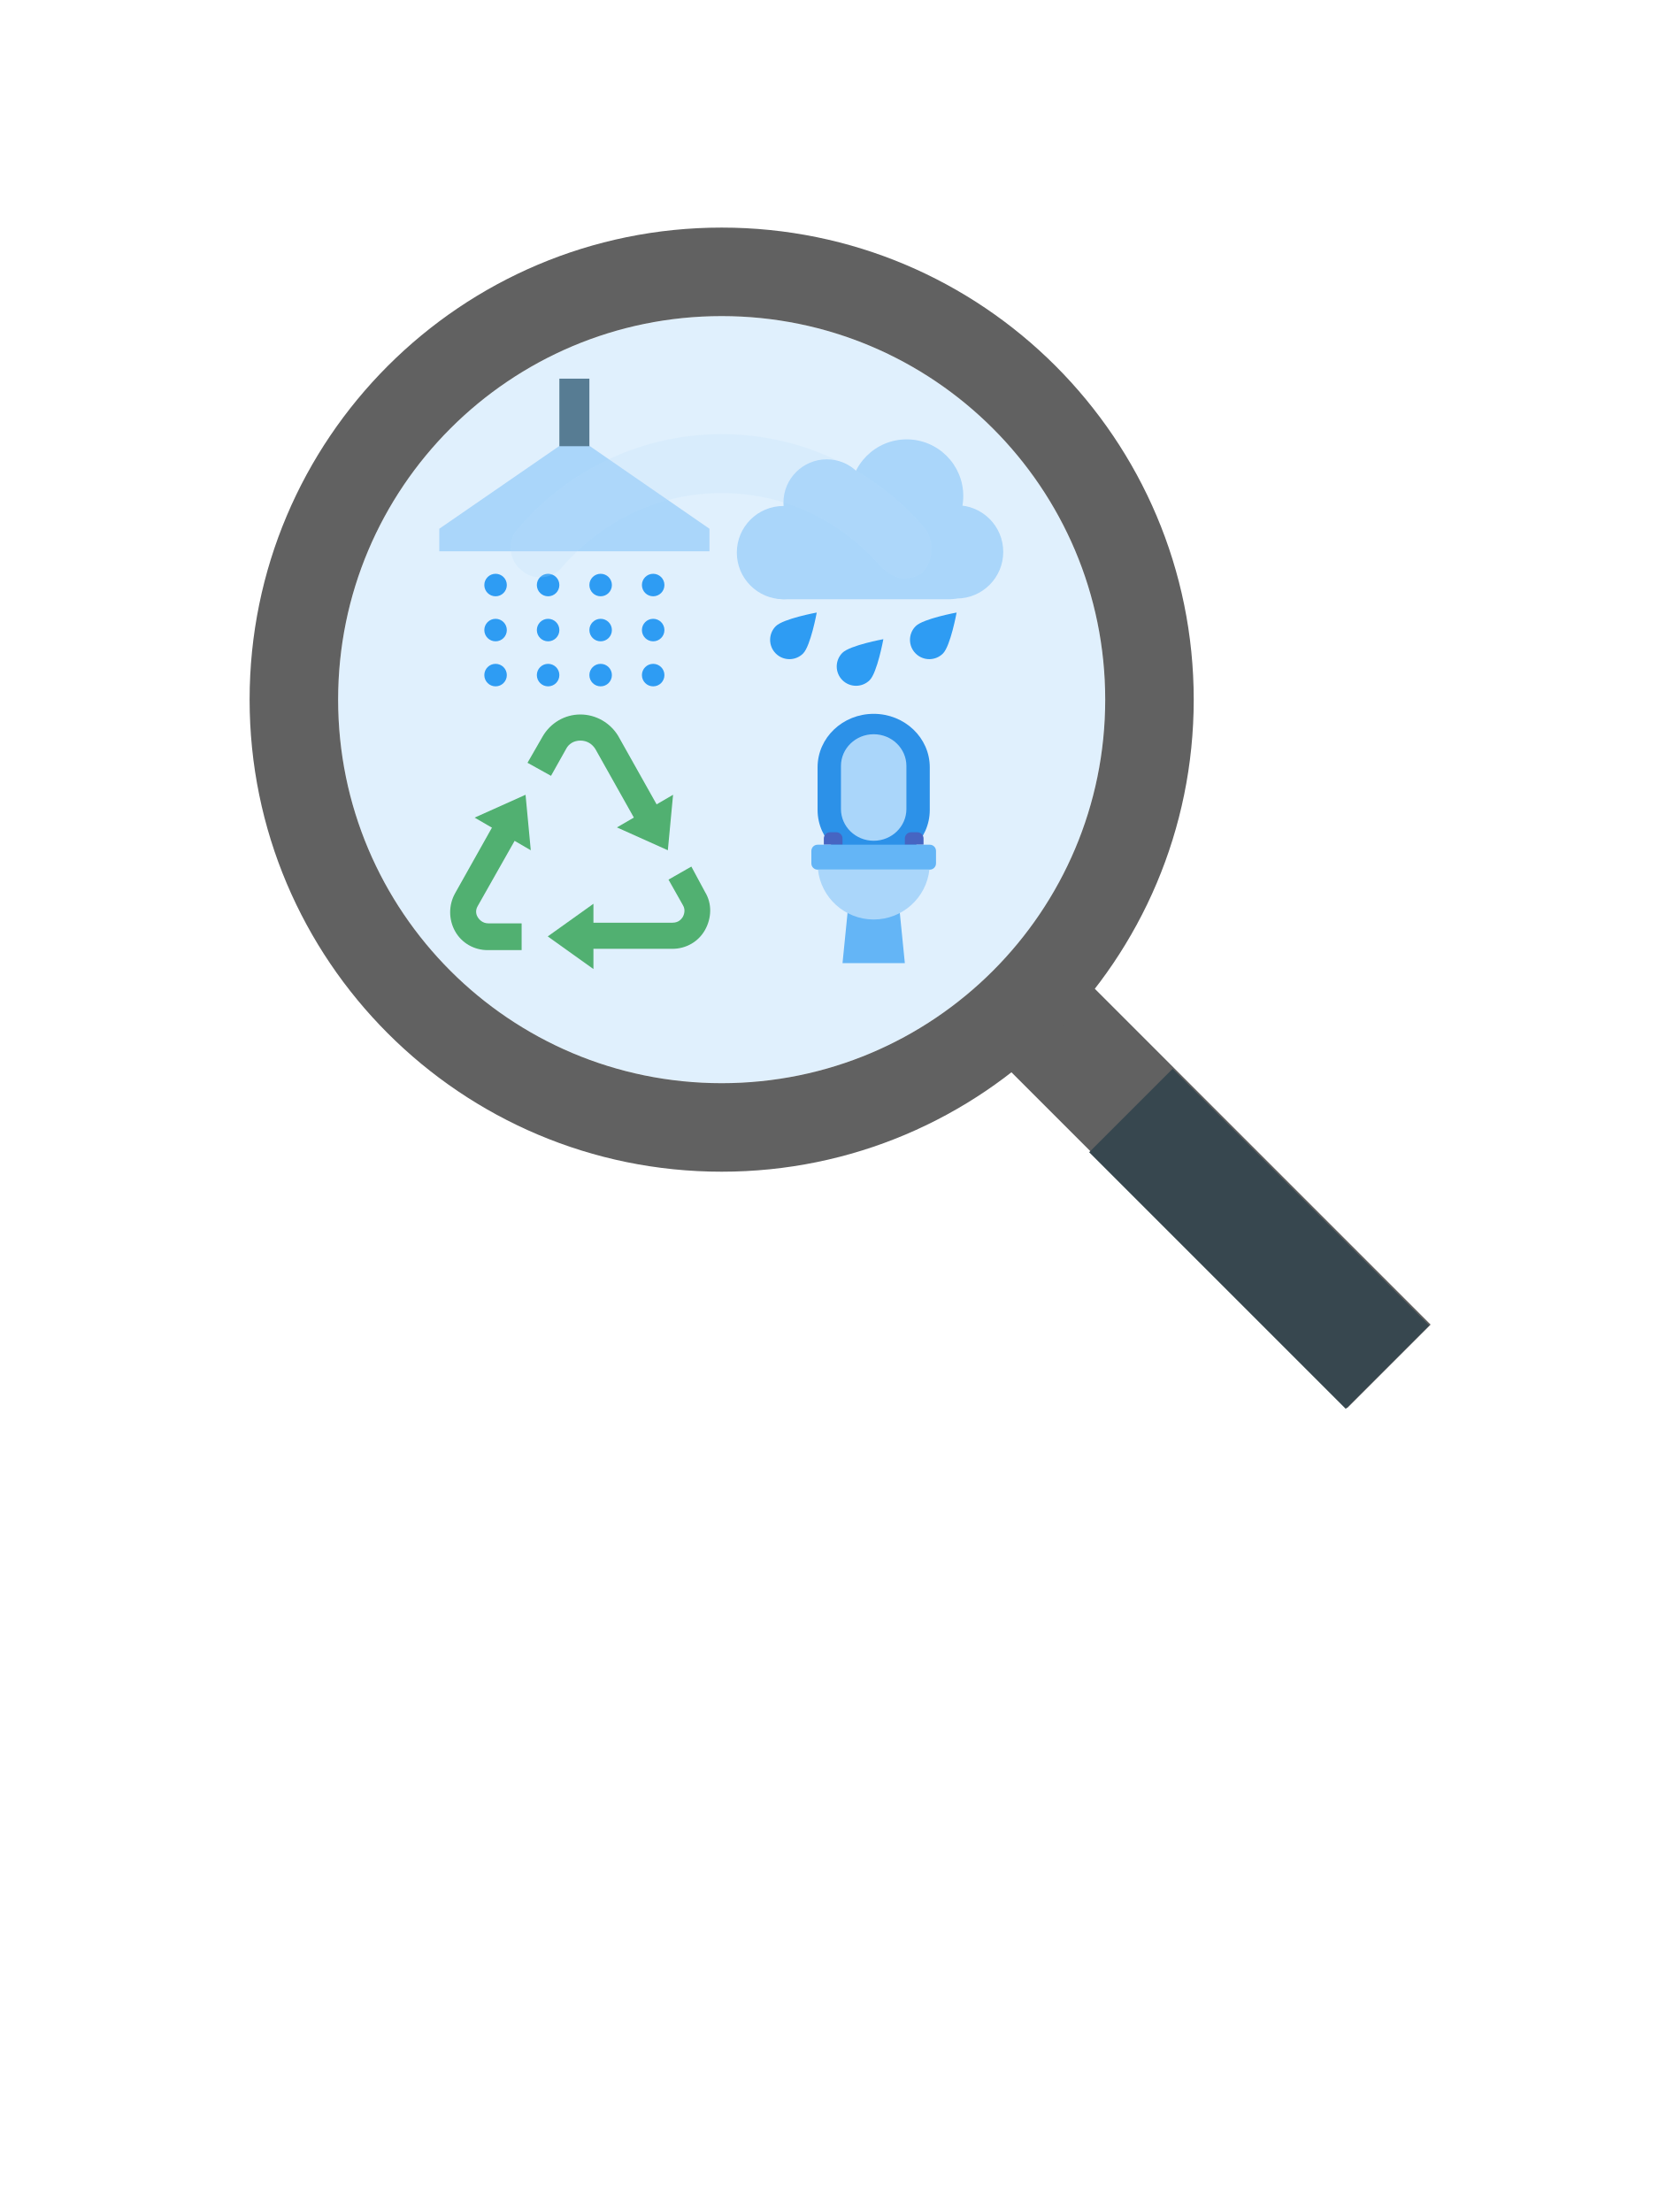
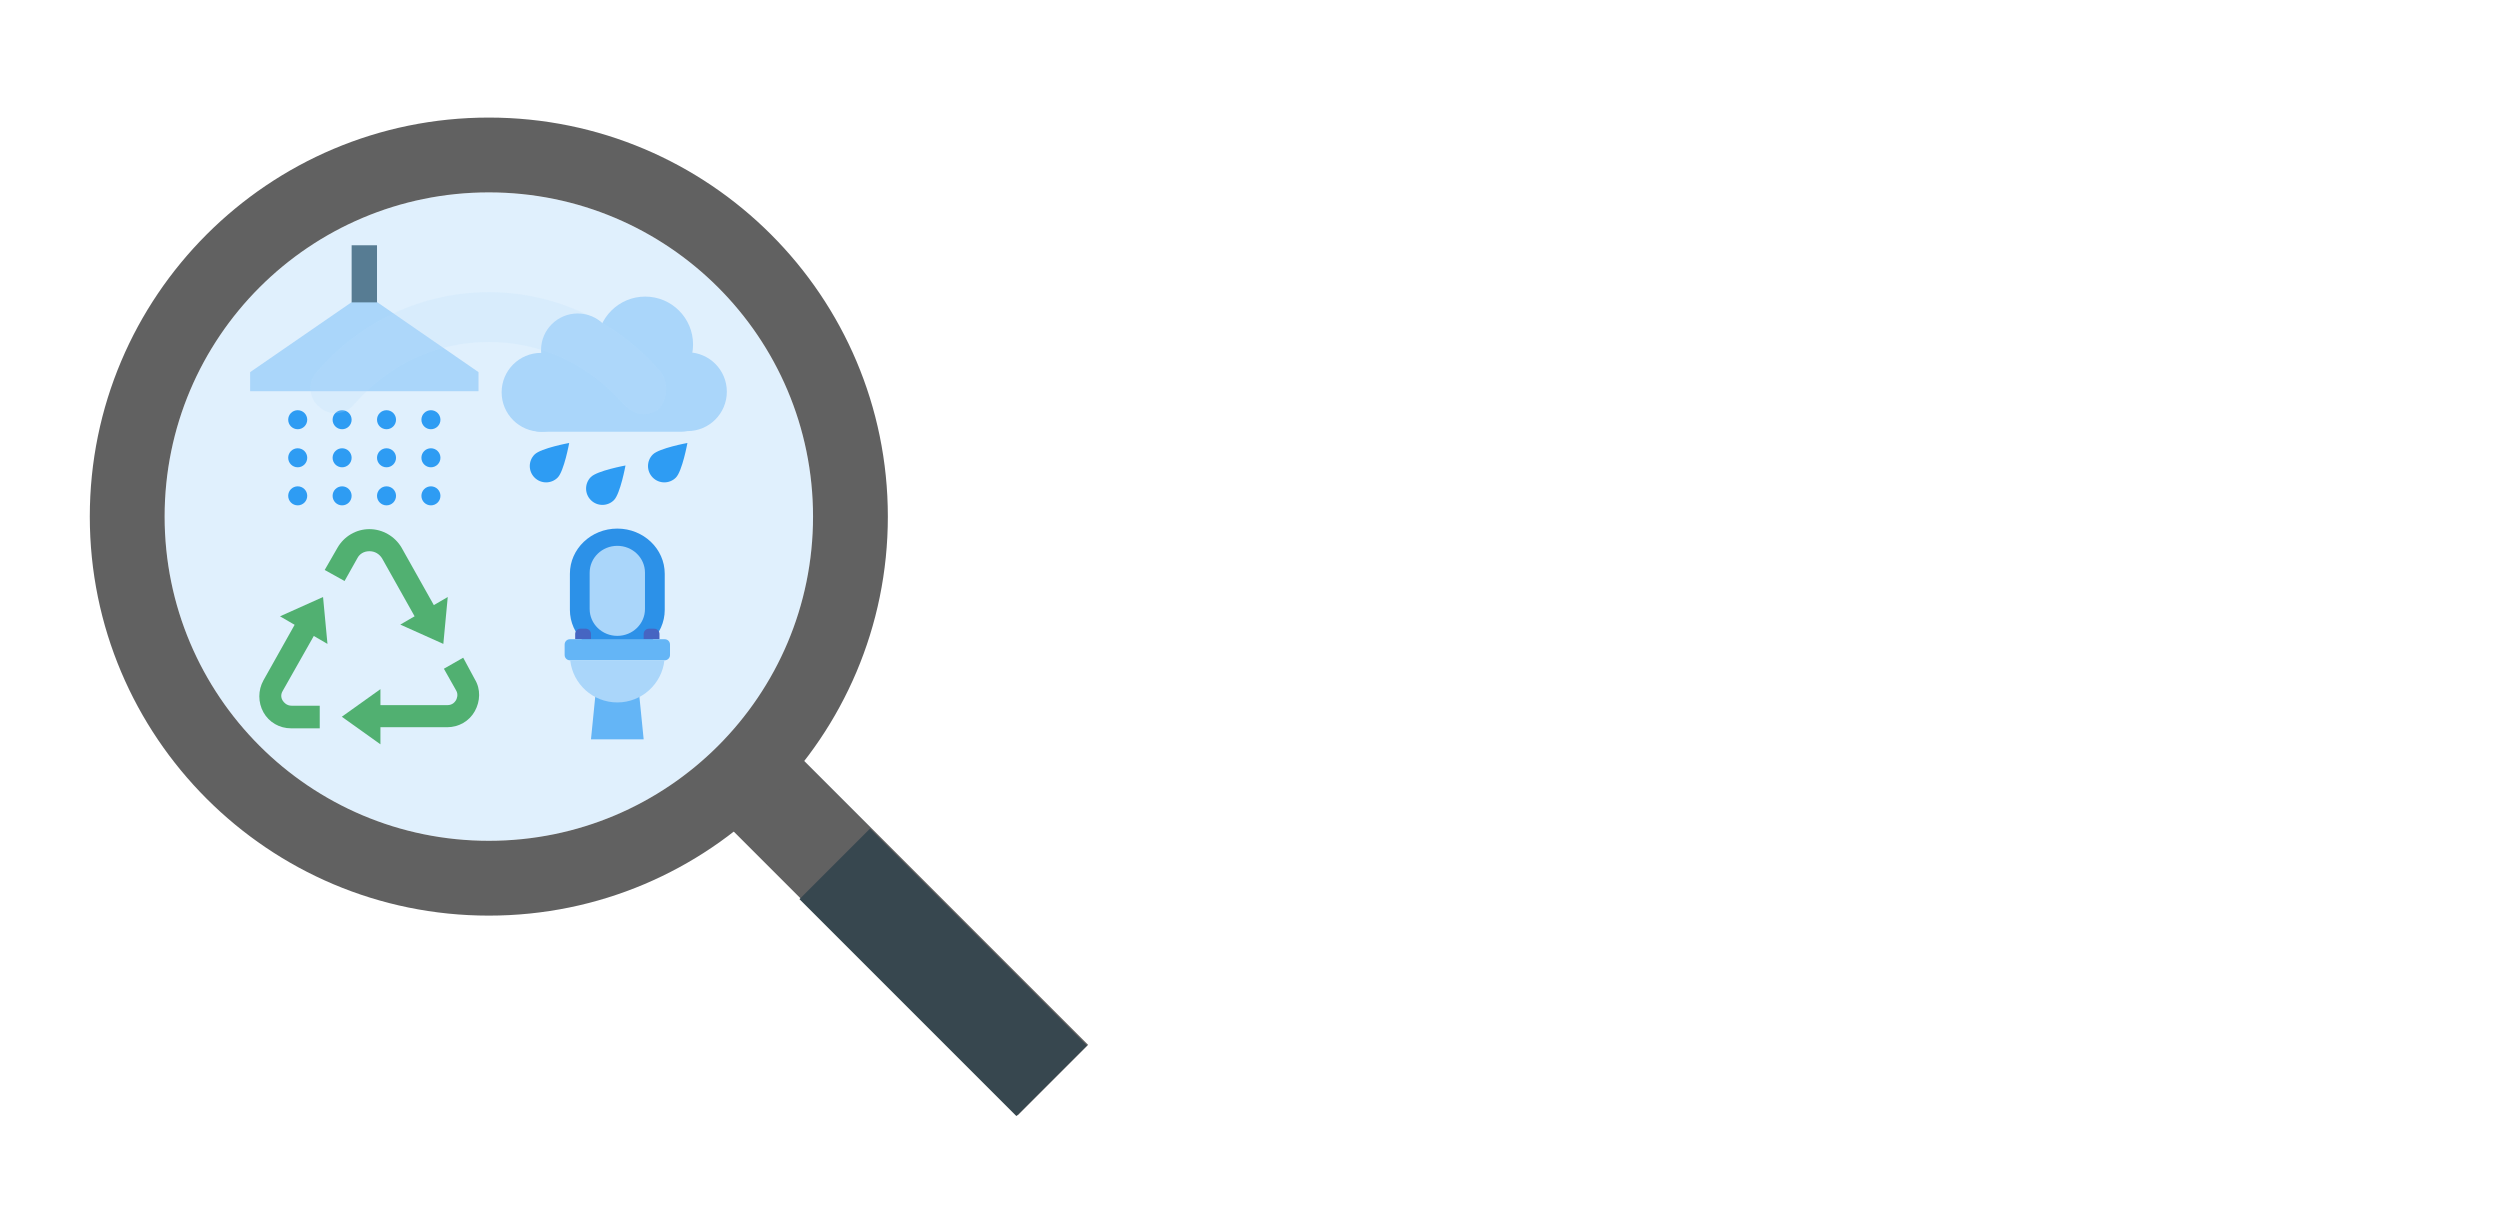
- <svg xmlns="http://www.w3.org/2000/svg" width="1080" height="1440" viewBox="0 0 1080 1440" id="svg2" version="1.1">
+ <svg xmlns="http://www.w3.org/2000/svg" width="1024" height="500" viewBox="0 0 1024 500" id="svg2" version="1.1">
  <defs id="defs4" />
-   <g id="layer1" transform="translate(0,387.6379)">
-     <path style="display:inline;fill:#1e88e5" d="m 605.278,111.842 c 0,-19.207 -16.351,-34.779 -36.519,-34.779 l 0,0 c -20.169,0 -36.515,15.572 -36.515,34.779 l 0,27.813 c 0,19.207 16.347,34.779 36.515,34.779 l 0,0 c 20.169,0.004 36.519,-15.568 36.519,-34.775 l 0,-27.817 z" id="path4" />
-     <g style="display:inline" transform="matrix(4.05725,0,0,4.05725,471.3885,60.83409)" id="g6">
+   <g id="layer1" transform="translate(0,-552.3621)">
+     <path style="display:inline;fill:#1e88e5" d="m 272.275,787.37 c 0,-10.215 -8.696,-18.497 -19.423,-18.497 l 0,0 c -10.727,0 -19.421,8.282 -19.421,18.497 l 0,14.792 c 0,10.215 8.694,18.497 19.421,18.497 l 0,0 c 10.727,0.002 19.423,-8.28 19.423,-18.495 l 0,-14.794 z" id="path4" />
+     <g style="display:inline" transform="matrix(2.157854,0,0,2.157854,201.0664,760.2418)" id="g6">
      <path style="fill:#3f51b5" d="m 19,25 0,-1 c 0,-0.553 -0.447,-1 -1,-1 l -1,0 c -0.553,0 -1,0.447 -1,1 l 0,1 3,0 z" id="path8" />
      <path style="fill:#3f51b5" d="m 32,25 0,-1 c 0,-0.553 -0.447,-1 -1,-1 l -1,0 c -0.553,0 -1,0.447 -1,1 l 0,1 3,0 z" id="path10" />
    </g>
-     <g style="display:inline" transform="matrix(4.05725,0,0,4.05725,471.3885,60.83409)" id="g12">
+     <g style="display:inline" transform="matrix(2.157854,0,0,2.157854,201.0664,760.2418)" id="g12">
      <polygon style="fill:#64b5f6" points="29,44 19,44 20,34 28,34 " id="polygon14" />
      <path style="fill:#64b5f6" d="m 34,28 c 0,0.553 -0.447,1 -1,1 l -18,0 c -0.553,0 -1,-0.447 -1,-1 l 0,-2 c 0,-0.553 0.447,-1 1,-1 l 18,0 c 0.553,0 1,0.447 1,1 l 0,2 z" id="path16" />
    </g>
-     <g style="display:inline" transform="matrix(4.05725,0,0,4.05725,471.3885,60.83409)" id="g18">
+     <g style="display:inline" transform="matrix(2.157854,0,0,2.157854,201.0664,760.2418)" id="g18">
      <path style="fill:#bbdefb" d="m 29.251,19.273 c 0,2.812 -2.352,5.091 -5.251,5.091 l 0,0 c -2.899,0 -5.251,-2.279 -5.251,-5.091 l 0,-6.909 c 0,-2.812 2.352,-5.091 5.251,-5.091 l 0,0 c 2.899,0 5.251,2.279 5.251,5.091 l 0,6.909 z" id="path20" />
      <path style="fill:#bbdefb" d="m 15.059,29 c 0.498,4.5 4.309,8 8.941,8 4.633,0 8.443,-3.5 8.941,-8 l -17.882,0 z" id="path22" />
    </g>
-     <g style="display:inline" transform="matrix(4.335827,0,0,4.335827,462.3255,-123.2873)" id="g4-1">
+     <g style="display:inline" transform="matrix(2.306015,0,0,2.306015,196.2462,662.3166)" id="g4-1">
      <circle style="fill:#bbdefb" cx="29.5" cy="13.5" r="8.5" id="circle6-8" />
      <circle style="fill:#bbdefb" cx="37" cy="21.893" r="7" id="circle8-3" />
      <circle style="fill:#bbdefb" cx="11" cy="22" r="7" id="circle10-1" />
      <circle style="fill:#bbdefb" cx="17.5" cy="14.5" r="6.5" id="circle12-1" />
      <circle style="fill:#bbdefb" cx="25" cy="19.893" r="7" id="circle14-9" />
      <path style="fill:#bbdefb" d="m 7,25 c 0,2.209 1.791,4 4,4 l 25,0 c 2.209,0 4,-1.791 4,-4 l 0,-1 c 0,-2.209 -1.791,-4 -4,-4 l -25,0 c -2.209,0 -4,1.791 -4,4 l 0,1 z" id="path16-1" />
    </g>
-     <g style="display:inline" transform="matrix(4.335827,0,0,4.335827,462.3255,-123.2873)" id="g18-1">
+     <g style="display:inline" transform="matrix(2.306015,0,0,2.306015,196.2462,662.3166)" id="g18-1">
      <path style="fill:#2196f3" d="m 34.95,37.15 c -1.132,1.133 -2.968,1.133 -4.101,0 -1.134,-1.131 -1.133,-2.969 0,-4.1 C 31.982,31.917 37,31 37,31 c 0,0 -0.918,5.02 -2.05,6.15 z" id="path20-3" />
      <path style="fill:#2196f3" d="m 23.95,41.15 c -1.132,1.132 -2.968,1.132 -4.101,0 -1.133,-1.133 -1.132,-2.969 0,-4.101 1.133,-1.133 6.152,-2.05 6.152,-2.05 0,0 -0.919,5.021 -2.051,6.151 z" id="path22-0" />
      <path style="fill:#2196f3" d="m 13.95,37.15 c -1.132,1.133 -2.968,1.133 -4.101,0 -1.133,-1.131 -1.132,-2.969 0,-4.1 C 10.981,31.917 16,31 16,31 c 0,0 -0.918,5.02 -2.05,6.15 z" id="path24" />
    </g>
-     <g style="display:inline" transform="matrix(4.249411,0,0,4.249411,275.8406,60.48645)" id="g4-7">
+     <g style="display:inline" transform="matrix(2.260055,0,0,2.260055,97.06392,760.057)" id="g4-7">
      <g id="g6-5">
        <path style="fill:#4caf50" d="M 19.5,13.4 21.8,9.3 C 22.2,8.5 23,8 24,8 c 1,0 1.8,0.5 2.3,1.3 l 7.3,13 3.5,-2 -7.3,-13 C 28.6,5.3 26.4,4 24,4 21.6,4 19.4,5.3 18.2,7.4 l -2.3,4 3.6,2 z" id="path8-1" />
        <path style="fill:#4caf50" d="m 41,27.3 -3.5,2 2.2,3.9 c 0.5,0.8 0.1,1.6 0,1.8 -0.2,0.3 -0.6,0.9 -1.6,0.9 l -15.1,0 0,4 15.1,0 c 2.1,0 4,-1.1 5,-2.9 1,-1.8 1.1,-4 0,-5.8 L 41,27.3 Z" id="path10-7" />
        <path style="fill:#4caf50" d="M 15,36 9.9,36 C 9,36 8.5,35.4 8.3,35.1 c -0.2,-0.3 -0.5,-1 0,-1.8 l 7.3,-12.9 -3.5,-2 -7.3,13 c -1,1.8 -1,4 0,5.8 1,1.8 2.9,2.9 5,2.9 l 5.2,0 0,-4.1 z" id="path12" />
      </g>
      <polygon style="fill:#4caf50" points="19,38 26,43 26,33 " id="polygon14-3" />
      <polygon style="fill:#4caf50" points="15.6,16.3 7.8,19.8 16.4,24.8 " id="polygon16" />
      <polygon style="fill:#4caf50" points="29.6,21.3 37.4,24.8 38.2,16.3 " id="polygon18" />
    </g>
-     <g style="display:inline" transform="matrix(4.88549,0,0,4.88549,256.6625,-155.7887)" id="g4-2">
+     <g style="display:inline" transform="matrix(2.598354,0,0,2.598354,86.86407,645.0307)" id="g4-2">
      <circle style="fill:#2196f3" cx="13.5" cy="30.5" r="1.5" id="circle6" />
      <circle style="fill:#2196f3" cx="13.5" cy="36.5" r="1.5" id="circle8-9" />
      <circle style="fill:#2196f3" cx="13.5" cy="42.5" r="1.5" id="circle10" />
      <circle style="fill:#2196f3" cx="20.5" cy="30.5" r="1.5" id="circle12-6" />
      <circle style="fill:#2196f3" cx="20.5" cy="36.5" r="1.5" id="circle14" />
      <circle style="fill:#2196f3" cx="20.5" cy="42.5" r="1.5" id="circle16" />
      <circle style="fill:#2196f3" cx="27.5" cy="30.5" r="1.5" id="circle18" />
      <circle style="fill:#2196f3" cx="27.5" cy="36.5" r="1.5" id="circle20" />
      <circle style="fill:#2196f3" cx="27.5" cy="42.5" r="1.5" id="circle22" />
      <circle style="fill:#2196f3" cx="34.5" cy="30.5" r="1.5" id="circle24" />
      <circle style="fill:#2196f3" cx="34.5" cy="36.5" r="1.5" id="circle26" />
      <circle style="fill:#2196f3" cx="34.5" cy="42.5" r="1.5" id="circle28" />
    </g>
-     <path style="display:inline;fill:#bbdefb" d="m 285.976,-43.423 81.192,-55.978 c 3.767,-3.767 9.869,-3.767 13.635,0 l 81.05,55.978 0,14.657 -175.878,0 0,-14.657 z" id="path30" />
-     <path style="display:inline;fill:#546e7a" d="m 383.685,-97.163 -19.542,0 0,-43.969 19.542,0 0,43.969 z" id="path32" />
-     <path style="display:inline;opacity:0.2;fill:#64b5f6;fill-opacity:1" d="M 719.488,67.816 A 249.686,249.686 0 0 1 469.802,317.502 249.686,249.686 0 0 1 220.115,67.816 249.686,249.686 0 0 1 469.802,-181.871 249.686,249.686 0 0 1 719.488,67.816 Z" id="circle12" />
-     <path style="display:inline;opacity:0.2;fill:#bbdefb" d="m 602.321,-43.583 c -32.651,-38.413 -80.668,-61.461 -132.526,-61.461 -51.858,0 -99.875,23.048 -132.526,61.461 -7.683,7.683 -5.762,21.127 1.921,26.889 7.683,7.683 21.127,5.762 26.889,-1.921 26.889,-30.731 63.382,-48.017 103.716,-48.017 40.334,0 76.827,17.286 103.716,48.017 3.841,3.841 9.603,7.683 15.365,7.683 3.841,0 9.603,-1.921 11.524,-3.841 7.683,-7.683 7.683,-21.127 1.921,-28.81 z" id="path14" />
-     <g style="display:inline" transform="matrix(19.20664,0,0,19.20664,85.66893,-316.3078)" id="g4">
+     <path style="display:inline;fill:#bbdefb" d="m 102.454,704.793 43.182,-29.772 c 2.003,-2.003 5.249,-2.003 7.252,0 l 43.107,29.772 0,7.795 -93.541,0 0,-7.795 z" id="path30" />
+     <path style="display:inline;fill:#546e7a" d="m 154.421,676.211 -10.393,0 0,-23.385 10.393,0 0,23.385 z" id="path32" />
+     <path style="display:inline;opacity:0.2;fill:#64b5f6;fill-opacity:1" d="M 333.018,763.955 A 132.796,132.796 0 0 1 200.222,896.751 132.796,132.796 0 0 1 67.426,763.955 132.796,132.796 0 0 1 200.222,631.159 132.796,132.796 0 0 1 333.018,763.955 Z" id="circle12" />
+     <path style="display:inline;opacity:0.2;fill:#bbdefb" d="m 270.703,704.708 c -17.366,-20.43 -42.903,-32.688 -70.484,-32.688 -27.581,0 -53.118,12.258 -70.484,32.688 -4.086,4.086 -3.065,11.237 1.022,14.301 4.086,4.086 11.237,3.065 14.301,-1.022 14.301,-16.344 33.71,-25.538 55.161,-25.538 21.452,0 40.86,9.194 55.161,25.538 2.043,2.043 5.108,4.086 8.172,4.086 2.043,0 5.108,-1.022 6.129,-2.043 4.086,-4.086 4.086,-11.237 1.022,-15.323 z" id="path14" />
+     <g style="display:inline" transform="matrix(10.21508,0,0,10.21508,-4.079121,559.6584)" id="g4">
      <path transform="matrix(0.7071,-0.7071,0.7071,0.7071,-15.1544,36.5859)" style="fill:#616161" d="m 34.6,28.1 4,0 0,17 -4,0 z" id="rect6" />
      <path style="fill:#616161" d="M 20,4 A 16,16 0 0 0 4,20 16,16 0 0 0 20,36 16,16 0 0 0 36,20 16,16 0 0 0 20,4 Z m 0,3 A 13,13 0 0 1 33,20 13,13 0 0 1 20,33 13,13 0 0 1 7,20 13,13 0 0 1 20,7 Z" id="circle8" />
    </g>
-     <rect style="display:inline;fill:#37474f" transform="matrix(0.7071068,-0.7071068,0.7071068,0.7071068,0,0)" x="245.066" y="757.66" width="76.826" height="236.239" id="rect10" />
+     <rect style="display:inline;fill:#37474f" transform="matrix(0.7071068,-0.7071068,0.7071068,0.7071068,0,0)" x="-419.458" y="882.554" width="40.86" height="125.644" id="rect10" />
    <flowRoot xml:space="preserve" id="flowRoot3512" style="font-style:normal;font-weight:normal;font-size:40px;line-height:125%;font-family:sans-serif;letter-spacing:0px;word-spacing:0px;fill:#000000;fill-opacity:1;stroke:none;stroke-width:1px;stroke-linecap:butt;stroke-linejoin:miter;stroke-opacity:1" transform="translate(0,-27.63786)">
      <flowRegion id="flowRegion3514">
        <rect id="rect3516" width="16.162" height="48.487" x="141.421" y="700.183" />
      </flowRegion>
      <flowPara id="flowPara3518" />
    </flowRoot>
  </g>
-   <g id="layer2" transform="translate(0,360)">
-     <flowRoot xml:space="preserve" id="flowRoot3504" style="font-style:normal;font-weight:normal;font-size:40px;line-height:125%;font-family:sans-serif;letter-spacing:0px;word-spacing:0px;fill:#000000;fill-opacity:1;stroke:none;stroke-width:1px;stroke-linecap:butt;stroke-linejoin:miter;stroke-opacity:1" transform="matrix(0.9339416,0,0,0.9339416,-267.3368,-88.65257)">
+   <g id="layer2" transform="translate(0,-580)">
+     <flowRoot xml:space="preserve" id="flowRoot3504" style="font-style:normal;font-weight:normal;font-size:40px;line-height:125%;font-family:sans-serif;letter-spacing:0px;word-spacing:0px;fill:#000000;fill-opacity:1;stroke:none;stroke-width:1px;stroke-linecap:butt;stroke-linejoin:miter;stroke-opacity:1" transform="matrix(0.711759,0,0,0.711759,128.603,184.345)">
      <flowRegion id="flowRegion3506">
        <rect id="rect3508" width="1450.322" height="481.687" x="143.442" y="722.406" />
      </flowRegion>
-       <flowPara id="flowPara3510" style="font-style:normal;font-variant:normal;font-weight:normal;font-stretch:normal;font-size:180px;font-family:Butler;-inkscape-font-specification:Butler;text-align:center;text-anchor:middle">Inspetor </flowPara>
-       <flowPara style="font-style:normal;font-variant:normal;font-weight:normal;font-stretch:normal;font-size:180px;font-family:Butler;-inkscape-font-specification:Butler;text-align:center;text-anchor:middle" id="flowPara3392">Mups</flowPara>
+       <flowPara style="font-style:normal;font-variant:normal;font-weight:normal;font-stretch:normal;font-size:180px;font-family:Butler;-inkscape-font-specification:Butler;text-align:center;text-anchor:middle" id="flowPara3392">Inspetor </flowPara>
+       <flowPara style="font-style:normal;font-variant:normal;font-weight:normal;font-stretch:normal;font-size:180px;font-family:Butler;-inkscape-font-specification:Butler;text-align:center;text-anchor:middle" id="flowPara3403">Mups</flowPara>
    </flowRoot>
  </g>
</svg>
